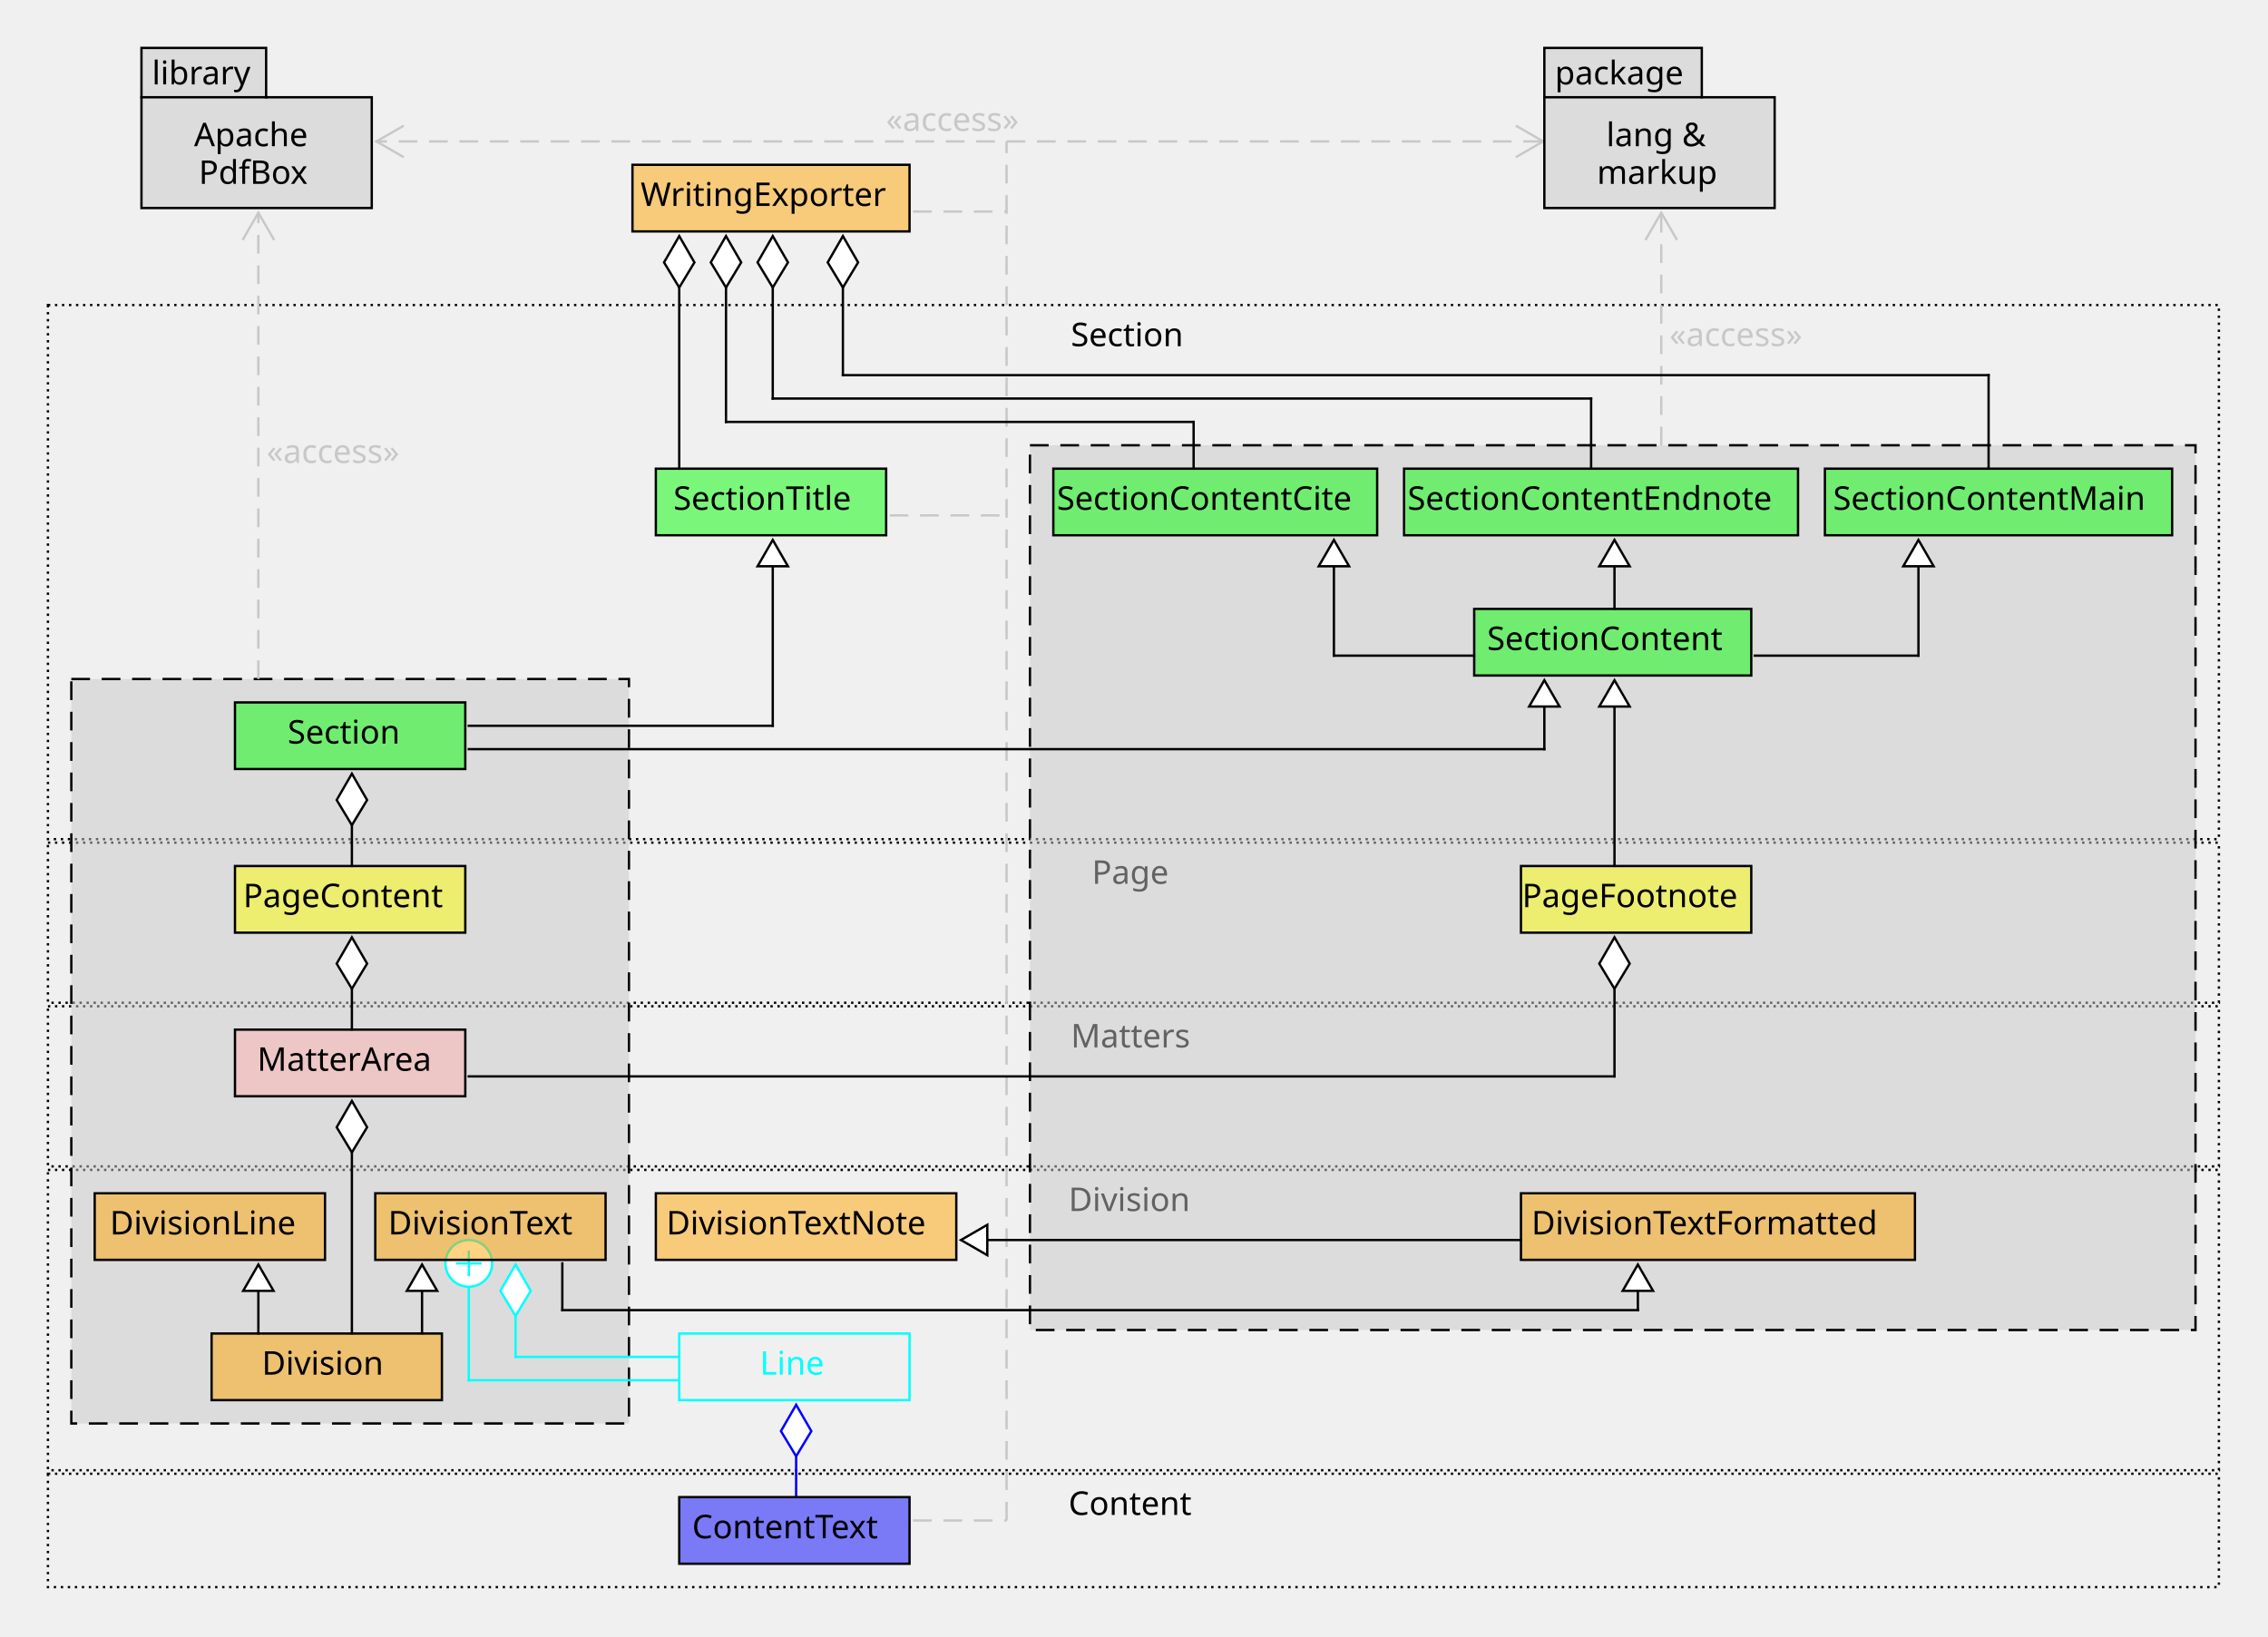
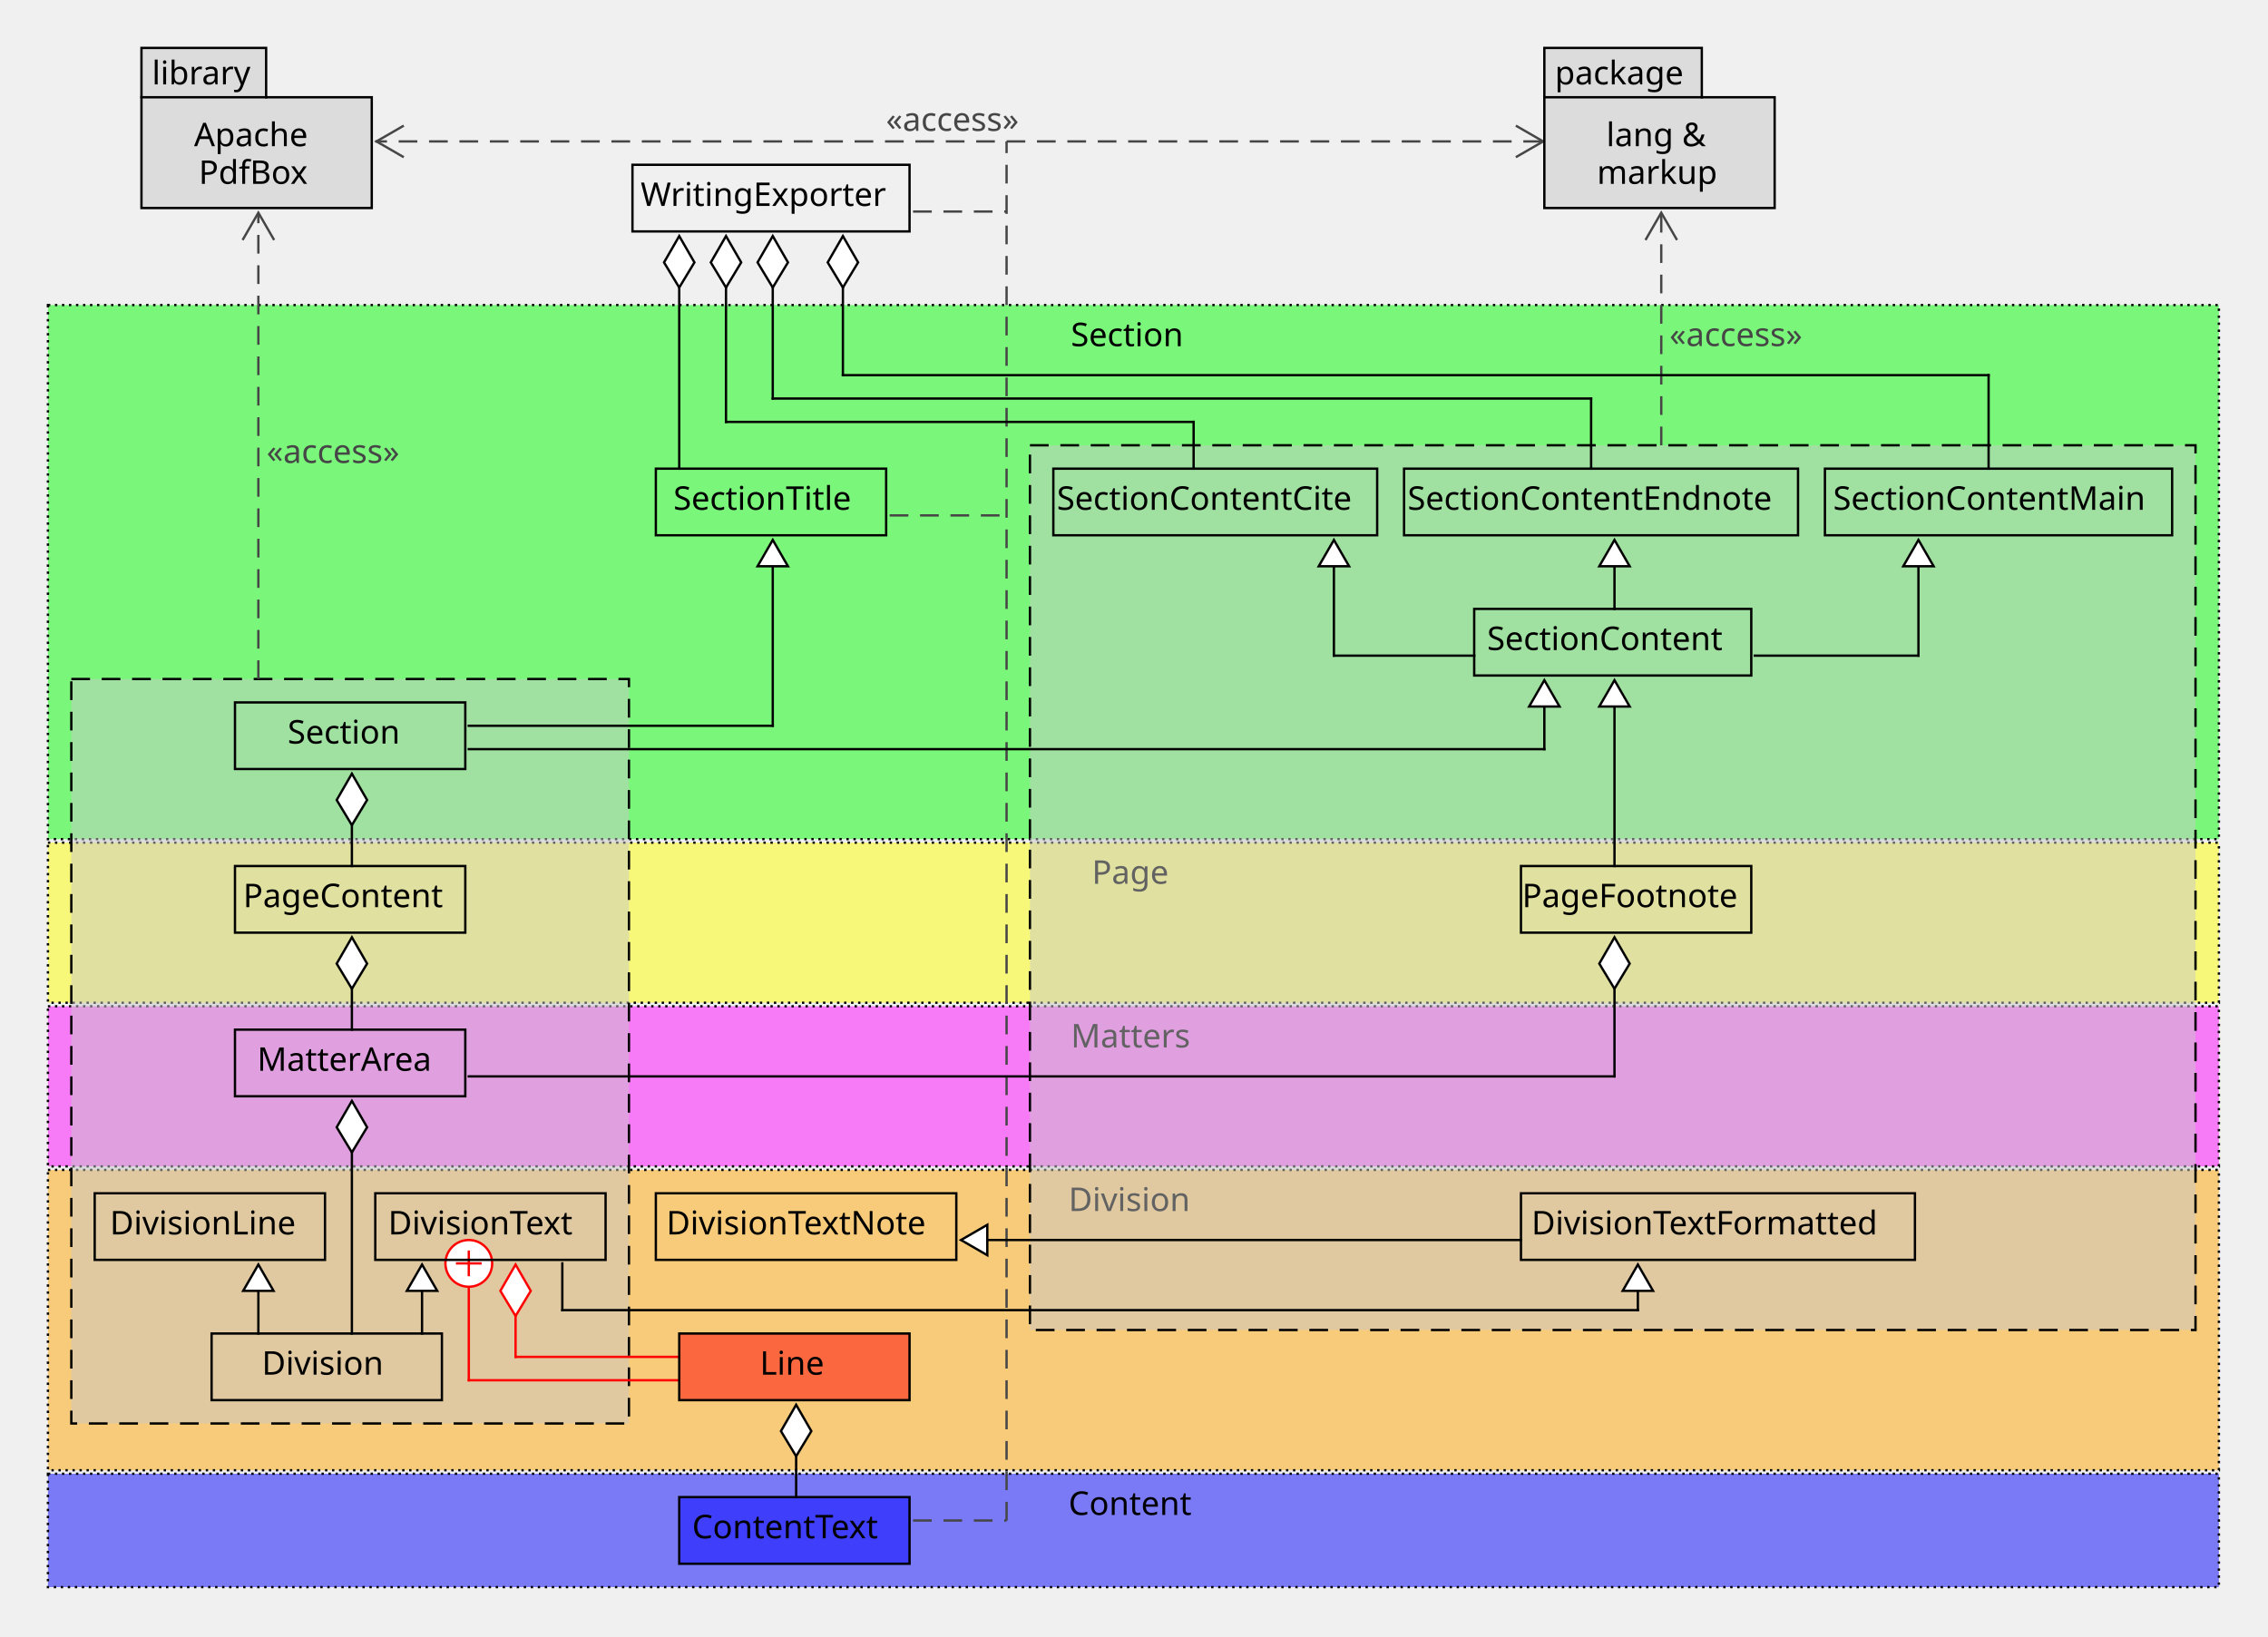
- <svg xmlns="http://www.w3.org/2000/svg" fill-opacity="1" color-rendering="auto" color-interpolation="auto" text-rendering="auto" stroke="black" stroke-linecap="square" width="970" stroke-miterlimit="10" shape-rendering="auto" stroke-opacity="1" fill="black" stroke-dasharray="none" font-weight="normal" stroke-width="1" viewBox="-10 -10 970 700" height="700" font-family="'Dialog'" font-style="normal" stroke-linejoin="miter" font-size="12px" stroke-dashoffset="0" image-rendering="auto">
+ <svg xmlns="http://www.w3.org/2000/svg" fill-opacity="1" color-rendering="auto" color-interpolation="auto" text-rendering="auto" stroke="black" stroke-linecap="square" width="970" stroke-miterlimit="10" shape-rendering="auto" stroke-opacity="1" fill="black" stroke-dasharray="none" font-weight="normal" stroke-width="1" viewBox="-20 -20 970 700" height="700" font-family="'Dialog'" font-style="normal" stroke-linejoin="miter" font-size="12px" stroke-dashoffset="0" image-rendering="auto">
  <defs id="genericDefs" />
  <g>
    <defs id="defs1">
      <clipPath clipPathUnits="userSpaceOnUse" id="clipPath1">
        <path d="M0 0 L2147483647 0 L2147483647 2147483647 L0 2147483647 L0 0 Z" />
      </clipPath>
      <clipPath clipPathUnits="userSpaceOnUse" id="clipPath2">
        <path d="M0 0 L0 230 L930 230 L930 0 Z" />
      </clipPath>
      <clipPath clipPathUnits="userSpaceOnUse" id="clipPath3">
        <path d="M0 0 L0 70 L930 70 L930 0 Z" />
      </clipPath>
      <clipPath clipPathUnits="userSpaceOnUse" id="clipPath4">
        <path d="M0 0 L0 130 L930 130 L930 0 Z" />
      </clipPath>
      <clipPath clipPathUnits="userSpaceOnUse" id="clipPath5">
        <path d="M0 0 L0 50 L930 50 L930 0 Z" />
      </clipPath>
      <clipPath clipPathUnits="userSpaceOnUse" id="clipPath6">
        <path d="M0 0 L0 380 L500 380 L500 0 Z" />
      </clipPath>
      <clipPath clipPathUnits="userSpaceOnUse" id="clipPath7">
        <path d="M0 0 L0 320 L240 320 L240 0 Z" />
      </clipPath>
      <clipPath clipPathUnits="userSpaceOnUse" id="clipPath8">
        <path d="M0 0 L0 70 L100 70 L100 0 Z" />
      </clipPath>
      <clipPath clipPathUnits="userSpaceOnUse" id="clipPath9">
        <path d="M0 0 L0 110 L160 110 L160 0 Z" />
      </clipPath>
      <clipPath clipPathUnits="userSpaceOnUse" id="clipPath10">
        <path d="M0 0 L0 230 L90 230 L90 0 Z" />
      </clipPath>
      <clipPath clipPathUnits="userSpaceOnUse" id="clipPath11">
        <path d="M0 0 L0 30 L70 30 L70 0 Z" />
      </clipPath>
      <clipPath clipPathUnits="userSpaceOnUse" id="clipPath12">
        <path d="M0 0 L0 130 L90 130 L90 0 Z" />
      </clipPath>
      <clipPath clipPathUnits="userSpaceOnUse" id="clipPath13">
        <path d="M0 0 L0 40 L80 40 L80 0 Z" />
      </clipPath>
      <clipPath clipPathUnits="userSpaceOnUse" id="clipPath14">
        <path d="M0 0 L0 620 L70 620 L70 0 Z" />
      </clipPath>
      <clipPath clipPathUnits="userSpaceOnUse" id="clipPath15">
        <path d="M0 0 L0 40 L530 40 L530 0 Z" />
      </clipPath>
      <clipPath clipPathUnits="userSpaceOnUse" id="clipPath16">
        <path d="M0 0 L0 130 L520 130 L520 0 Z" />
      </clipPath>
      <clipPath clipPathUnits="userSpaceOnUse" id="clipPath17">
        <path d="M0 0 L0 130 L380 130 L380 0 Z" />
      </clipPath>
      <clipPath clipPathUnits="userSpaceOnUse" id="clipPath18">
        <path d="M0 0 L0 130 L230 130 L230 0 Z" />
      </clipPath>
      <clipPath clipPathUnits="userSpaceOnUse" id="clipPath19">
        <path d="M0 0 L0 130 L30 130 L30 0 Z" />
      </clipPath>
      <clipPath clipPathUnits="userSpaceOnUse" id="clipPath20">
        <path d="M0 0 L0 110 L30 110 L30 0 Z" />
      </clipPath>
      <clipPath clipPathUnits="userSpaceOnUse" id="clipPath21">
        <path d="M0 0 L0 80 L100 80 L100 0 Z" />
      </clipPath>
      <clipPath clipPathUnits="userSpaceOnUse" id="clipPath22">
        <path d="M0 0 L0 60 L30 60 L30 0 Z" />
      </clipPath>
      <clipPath clipPathUnits="userSpaceOnUse" id="clipPath23">
        <path d="M0 0 L0 80 L90 80 L90 0 Z" />
      </clipPath>
      <clipPath clipPathUnits="userSpaceOnUse" id="clipPath24">
        <path d="M0 0 L0 60 L490 60 L490 0 Z" />
      </clipPath>
      <clipPath clipPathUnits="userSpaceOnUse" id="clipPath25">
        <path d="M0 0 L0 70 L30 70 L30 0 Z" />
      </clipPath>
      <clipPath clipPathUnits="userSpaceOnUse" id="clipPath26">
        <path d="M0 0 L0 90 L520 90 L520 0 Z" />
      </clipPath>
      <clipPath clipPathUnits="userSpaceOnUse" id="clipPath27">
        <path d="M0 0 L0 30 L270 30 L270 0 Z" />
      </clipPath>
      <clipPath clipPathUnits="userSpaceOnUse" id="clipPath28">
        <path d="M0 0 L0 50 L490 50 L490 0 Z" />
      </clipPath>
      <clipPath clipPathUnits="userSpaceOnUse" id="clipPath29">
        <path d="M0 0 L0 80 L120 80 L120 0 Z" />
      </clipPath>
      <clipPath clipPathUnits="userSpaceOnUse" id="clipPath30">
        <path d="M0 0 L0 30 L120 30 L120 0 Z" />
      </clipPath>
      <clipPath clipPathUnits="userSpaceOnUse" id="clipPath31">
        <path d="M0 0 L0 30 L100 30 L100 0 Z" />
      </clipPath>
      <clipPath clipPathUnits="userSpaceOnUse" id="clipPath32">
        <path d="M0 0 L0 30 L150 30 L150 0 Z" />
      </clipPath>
      <clipPath clipPathUnits="userSpaceOnUse" id="clipPath33">
        <path d="M0 0 L0 30 L170 30 L170 0 Z" />
      </clipPath>
      <clipPath clipPathUnits="userSpaceOnUse" id="clipPath34">
        <path d="M0 0 L0 30 L140 30 L140 0 Z" />
      </clipPath>
      <clipPath clipPathUnits="userSpaceOnUse" id="clipPath35">
        <path d="M0 0 L0 30 L130 30 L130 0 Z" />
      </clipPath>
    </defs>
-     <g fill="rgb(255,255,255)" fill-opacity="0" transform="translate(10,120)" stroke-opacity="0" stroke="rgb(255,255,255)">
+     <g fill="rgb(0,255,0)" fill-opacity="0.49" transform="translate(0,110)" stroke-opacity="0.49" stroke="rgb(0,255,0)">
      <rect x="0.5" width="928.5" height="228.5" y="0.5" clip-path="url(#clipPath2)" stroke="none" />
    </g>
-     <g stroke-dasharray="1,2" stroke-miterlimit="5" transform="translate(10,120)" stroke-linecap="butt">
+     <g stroke-dasharray="1,2" stroke-miterlimit="5" transform="translate(0,110)" stroke-linecap="butt">
      <rect fill="none" x="0.5" width="928.5" height="228.5" y="0.5" clip-path="url(#clipPath2)" />
      <text x="438" font-size="14px" y="18.109" clip-path="url(#clipPath2)" font-family="sans-serif" stroke="none" xml:space="preserve">Section</text>
    </g>
-     <g fill="rgb(255,255,255)" fill-opacity="0" transform="translate(10,350)" stroke-opacity="0" stroke="rgb(255,255,255)">
+     <g fill="rgb(255,255,0)" fill-opacity="0.49" transform="translate(0,340)" stroke-opacity="0.49" stroke="rgb(255,255,0)">
      <rect x="0.5" width="928.5" height="68.5" y="0.5" clip-path="url(#clipPath3)" stroke="none" />
    </g>
-     <g stroke-dasharray="1,2" stroke-miterlimit="5" transform="translate(10,350)" stroke-linecap="butt">
+     <g stroke-dasharray="1,2" stroke-miterlimit="5" transform="translate(0,340)" stroke-linecap="butt">
      <rect fill="none" x="0.5" width="928.5" height="68.5" y="0.5" clip-path="url(#clipPath3)" />
      <text x="447" font-size="14px" y="18.109" clip-path="url(#clipPath3)" font-family="sans-serif" stroke="none" xml:space="preserve">Page</text>
    </g>
-     <g fill="rgb(255,255,255)" fill-opacity="0" transform="translate(10,420)" stroke-opacity="0" stroke="rgb(255,255,255)">
+     <g fill="rgb(255,0,255)" fill-opacity="0.49" transform="translate(0,410)" stroke-opacity="0.49" stroke="rgb(255,0,255)">
      <rect x="0.5" width="928.5" height="68.5" y="0.5" clip-path="url(#clipPath3)" stroke="none" />
    </g>
-     <g stroke-dasharray="1,2" stroke-miterlimit="5" transform="translate(10,420)" stroke-linecap="butt">
+     <g stroke-dasharray="1,2" stroke-miterlimit="5" transform="translate(0,410)" stroke-linecap="butt">
      <rect fill="none" x="0.5" width="928.5" height="68.5" y="0.5" clip-path="url(#clipPath3)" />
      <text x="438" font-size="14px" y="18.109" clip-path="url(#clipPath3)" font-family="sans-serif" stroke="none" xml:space="preserve">Matters</text>
    </g>
-     <g fill="rgb(255,255,255)" fill-opacity="0" transform="translate(10,490)" stroke-opacity="0" stroke="rgb(255,255,255)">
+     <g fill="rgb(255,165,0)" fill-opacity="0.49" transform="translate(0,480)" stroke-opacity="0.49" stroke="rgb(255,165,0)">
      <rect x="0.5" width="928.5" height="128.5" y="0.5" clip-path="url(#clipPath4)" stroke="none" />
    </g>
-     <g stroke-dasharray="1,2" stroke-miterlimit="5" transform="translate(10,490)" stroke-linecap="butt">
+     <g stroke-dasharray="1,2" stroke-miterlimit="5" transform="translate(0,480)" stroke-linecap="butt">
      <rect fill="none" x="0.5" width="928.5" height="128.5" y="0.5" clip-path="url(#clipPath4)" />
      <text x="437" font-size="14px" y="18.109" clip-path="url(#clipPath4)" font-family="sans-serif" stroke="none" xml:space="preserve">Division</text>
    </g>
-     <g fill="rgb(255,255,255)" fill-opacity="0" transform="translate(10,620)" stroke-opacity="0" stroke="rgb(255,255,255)">
+     <g fill="rgb(0,0,255)" fill-opacity="0.49" transform="translate(0,610)" stroke-opacity="0.49" stroke="rgb(0,0,255)">
      <rect x="0.5" width="928.5" height="48.5" y="0.5" clip-path="url(#clipPath5)" stroke="none" />
    </g>
-     <g stroke-dasharray="1,2" stroke-miterlimit="5" transform="translate(10,620)" stroke-linecap="butt">
+     <g stroke-dasharray="1,2" stroke-miterlimit="5" transform="translate(0,610)" stroke-linecap="butt">
      <rect fill="none" x="0.5" width="928.5" height="48.5" y="0.5" clip-path="url(#clipPath5)" />
      <text x="437" font-size="14px" y="18.109" clip-path="url(#clipPath5)" font-family="sans-serif" stroke="none" xml:space="preserve">Content</text>
    </g>
-     <g fill="rgb(200,200,200)" fill-opacity="0.49" transform="translate(430,180)" stroke-opacity="0.49" stroke="rgb(200,200,200)">
+     <g fill="rgb(200,200,200)" fill-opacity="0.49" transform="translate(420,170)" stroke-opacity="0.49" stroke="rgb(200,200,200)">
      <rect x="0.5" width="498.5" height="378.5" y="0.5" clip-path="url(#clipPath6)" stroke="none" />
    </g>
-     <g stroke-dasharray="8,5" stroke-miterlimit="5" transform="translate(430,180)" stroke-linecap="butt">
+     <g stroke-dasharray="8,5" stroke-miterlimit="5" transform="translate(420,170)" stroke-linecap="butt">
      <rect fill="none" x="0.5" width="498.5" height="378.5" y="0.5" clip-path="url(#clipPath6)" />
    </g>
-     <g fill="rgb(200,200,200)" fill-opacity="0.49" transform="translate(20,280)" stroke-opacity="0.49" stroke="rgb(200,200,200)">
+     <g fill="rgb(200,200,200)" fill-opacity="0.49" transform="translate(10,270)" stroke-opacity="0.49" stroke="rgb(200,200,200)">
      <rect x="0.5" width="238.5" height="318.5" y="0.5" clip-path="url(#clipPath7)" stroke="none" />
    </g>
-     <g stroke-dasharray="8,5" stroke-miterlimit="5" transform="translate(20,280)" stroke-linecap="butt">
+     <g stroke-dasharray="8,5" stroke-miterlimit="5" transform="translate(10,270)" stroke-linecap="butt">
      <rect fill="none" x="0.5" width="238.5" height="318.5" y="0.5" clip-path="url(#clipPath7)" />
    </g>
-     <g fill="aqua" transform="translate(200,520)" stroke="aqua">
+     <g fill="red" transform="translate(190,510)" stroke="red">
      <path fill="none" d="M10.5 11.5 L10.5 50.5" clip-path="url(#clipPath8)" />
      <path fill="none" d="M10.5 50.5 L80.5 50.5" clip-path="url(#clipPath8)" />
      <path fill="white" d="M4 22.258 L10.5 11 L17 22.258 L10.5 33.017 Z" clip-path="url(#clipPath8)" stroke="none" />
      <path fill="none" d="M4 22.258 L10.5 11 L17 22.258 L10.5 33.017 Z" clip-path="url(#clipPath8)" />
    </g>
-     <g transform="translate(180,210)">
+     <g transform="translate(170,200)">
      <path fill="none" d="M140.5 11.5 L140.5 90.5" clip-path="url(#clipPath9)" />
      <path fill="none" d="M140.5 90.5 L10.5 90.5" clip-path="url(#clipPath9)" />
      <path fill="white" d="M134 22.258 L140.5 11 L147 22.258 Z" clip-path="url(#clipPath9)" stroke="none" />
      <path fill="none" d="M134 22.258 L140.5 11 L147 22.258 Z" clip-path="url(#clipPath9)" />
    </g>
-     <g fill="rgb(200,200,200)" stroke-miterlimit="5" stroke-dasharray="8,5" transform="translate(90,70)" stroke-linecap="butt" stroke="rgb(200,200,200)">
+     <g fill="rgb(70,70,70)" stroke-miterlimit="5" stroke-dasharray="8,5" transform="translate(80,60)" stroke-linecap="butt" stroke="rgb(70,70,70)">
      <path fill="none" d="M10.5 210.5 L10.5 11.5" clip-path="url(#clipPath10)" />
      <path fill="none" stroke-miterlimit="10" stroke-dasharray="none" d="M17 22.258 L10.5 11 L4 22.258" clip-path="url(#clipPath10)" stroke-linecap="square" />
    </g>
-     <g fill="rgb(200,200,200)" font-size="14px" font-family="sans-serif" transform="translate(90,70)" stroke="rgb(200,200,200)">
+     <g fill="rgb(70,70,70)" font-size="14px" font-family="sans-serif" transform="translate(80,60)" stroke="rgb(70,70,70)">
      <text x="14" xml:space="preserve" y="118.055" clip-path="url(#clipPath10)" stroke="none">«access»</text>
    </g>
-     <g fill="rgb(200,200,200)" stroke-miterlimit="5" stroke-dasharray="8,5" transform="translate(370,70)" stroke-linecap="butt" stroke="rgb(200,200,200)">
+     <g fill="rgb(70,70,70)" stroke-miterlimit="5" stroke-dasharray="8,5" transform="translate(360,60)" stroke-linecap="butt" stroke="rgb(70,70,70)">
      <path fill="none" d="M10.5 10.5 L50.5 10.5" clip-path="url(#clipPath11)" />
    </g>
-     <g fill="rgb(200,200,200)" stroke-miterlimit="5" stroke-dasharray="8,5" transform="translate(690,70)" stroke-linecap="butt" stroke="rgb(200,200,200)">
+     <g fill="rgb(70,70,70)" stroke-miterlimit="5" stroke-dasharray="8,5" transform="translate(680,60)" stroke-linecap="butt" stroke="rgb(70,70,70)">
      <path fill="none" d="M10.5 110.5 L10.5 11.5" clip-path="url(#clipPath12)" />
      <path fill="none" stroke-miterlimit="10" stroke-dasharray="none" d="M17 22.258 L10.5 11 L4 22.258" clip-path="url(#clipPath12)" stroke-linecap="square" />
    </g>
-     <g fill="rgb(200,200,200)" font-size="14px" font-family="sans-serif" transform="translate(690,70)" stroke="rgb(200,200,200)">
+     <g fill="rgb(70,70,70)" font-size="14px" font-family="sans-serif" transform="translate(680,60)" stroke="rgb(70,70,70)">
      <text x="14" xml:space="preserve" y="68.055" clip-path="url(#clipPath12)" stroke="none">«access»</text>
    </g>
-     <g fill="rgb(200,200,200)" stroke-miterlimit="5" stroke-dasharray="8,5" transform="translate(360,190)" stroke-linecap="butt" stroke="rgb(200,200,200)">
+     <g fill="rgb(70,70,70)" stroke-miterlimit="5" stroke-dasharray="8,5" transform="translate(350,180)" stroke-linecap="butt" stroke="rgb(70,70,70)">
      <path fill="none" d="M10.5 20.5 L60.5 20.5" clip-path="url(#clipPath13)" />
    </g>
-     <g fill="rgb(200,200,200)" stroke-miterlimit="5" stroke-dasharray="8,5" transform="translate(370,40)" stroke-linecap="butt" stroke="rgb(200,200,200)">
+     <g fill="rgb(70,70,70)" stroke-miterlimit="5" stroke-dasharray="8,5" transform="translate(360,30)" stroke-linecap="butt" stroke="rgb(70,70,70)">
      <path fill="none" d="M10.5 600.5 L50.5 600.5" clip-path="url(#clipPath14)" />
      <path fill="none" d="M50.5 600.5 L50.5 10.5" clip-path="url(#clipPath14)" />
    </g>
-     <g fill="rgb(200,200,200)" stroke-miterlimit="5" stroke-dasharray="8,5" transform="translate(140,30)" stroke-linecap="butt" stroke="rgb(200,200,200)">
+     <g fill="rgb(70,70,70)" stroke-miterlimit="5" stroke-dasharray="8,5" transform="translate(130,20)" stroke-linecap="butt" stroke="rgb(70,70,70)">
      <path fill="none" d="M509.5 20.5 L10.5 20.5" clip-path="url(#clipPath15)" />
      <path fill="none" stroke-miterlimit="10" stroke-dasharray="none" d="M498.742 14 L510 20.5 L498.742 27" clip-path="url(#clipPath15)" stroke-linecap="square" />
      <path fill="none" stroke-miterlimit="10" stroke-dasharray="none" d="M22.258 14 L11 20.5 L22.258 27" clip-path="url(#clipPath15)" stroke-linecap="square" />
    </g>
-     <g fill="rgb(200,200,200)" font-size="14px" font-family="sans-serif" transform="translate(140,30)" stroke="rgb(200,200,200)">
+     <g fill="rgb(70,70,70)" font-size="14px" font-family="sans-serif" transform="translate(130,20)" stroke="rgb(70,70,70)">
      <text x="228.919" xml:space="preserve" y="16" clip-path="url(#clipPath15)" stroke="none">«access»</text>
    </g>
-     <g fill="rgb(200,200,200)" fill-opacity="0.49" transform="translate(650,10)" stroke-opacity="0.49" stroke="rgb(200,200,200)">
+     <g fill="rgb(200,200,200)" fill-opacity="0.49" transform="translate(640,0)" stroke-opacity="0.49" stroke="rgb(200,200,200)">
      <path d="M0.5 0.5 L67.846 0.5 L67.846 21.609 L99 21.609 L99 69 L0.5 69 Z" stroke="none" clip-path="url(#clipPath8)" />
    </g>
-     <g transform="translate(650,10)">
+     <g transform="translate(640,0)">
      <path fill="none" d="M0.5 0.5 L67.846 0.5 L67.846 21.609 L99 21.609 L99 69 L0.5 69 Z" clip-path="url(#clipPath8)" />
      <path fill="none" d="M0.5 21.609 L67.846 21.609" clip-path="url(#clipPath8)" />
      <text x="5" font-size="14px" y="16.109" clip-path="url(#clipPath8)" font-family="sans-serif" stroke="none" xml:space="preserve">package</text>
      <text x="27" font-size="14px" y="42.555" clip-path="url(#clipPath8)" font-family="sans-serif" stroke="none" xml:space="preserve">lang &amp;</text>
      <text x="23" font-size="14px" y="58.664" clip-path="url(#clipPath8)" font-family="sans-serif" stroke="none" xml:space="preserve">markup</text>
    </g>
-     <g transform="translate(340,80)">
+     <g transform="translate(330,70)">
      <path fill="none" d="M10.5 11.5 L10.5 70.5" clip-path="url(#clipPath16)" />
      <path fill="none" d="M10.5 70.5 L500.5 70.5" clip-path="url(#clipPath16)" />
      <path fill="none" d="M500.5 70.5 L500.5 110.5" clip-path="url(#clipPath16)" />
      <path fill="white" d="M4 22.258 L10.5 11 L17 22.258 L10.5 33.017 Z" clip-path="url(#clipPath16)" stroke="none" />
      <path fill="none" d="M4 22.258 L10.5 11 L17 22.258 L10.5 33.017 Z" clip-path="url(#clipPath16)" />
    </g>
-     <g transform="translate(310,80)">
+     <g transform="translate(300,70)">
      <path fill="none" d="M10.5 11.5 L10.5 80.5" clip-path="url(#clipPath17)" />
      <path fill="none" d="M10.5 80.5 L360.5 80.5" clip-path="url(#clipPath17)" />
      <path fill="none" d="M360.5 80.5 L360.5 110.5" clip-path="url(#clipPath17)" />
      <path fill="white" d="M4 22.258 L10.5 11 L17 22.258 L10.5 33.017 Z" clip-path="url(#clipPath17)" stroke="none" />
      <path fill="none" d="M4 22.258 L10.5 11 L17 22.258 L10.5 33.017 Z" clip-path="url(#clipPath17)" />
    </g>
-     <g transform="translate(290,80)">
+     <g transform="translate(280,70)">
      <path fill="none" d="M10.5 11.5 L10.5 90.5" clip-path="url(#clipPath18)" />
      <path fill="none" d="M10.5 90.5 L210.5 90.5" clip-path="url(#clipPath18)" />
      <path fill="none" d="M210.5 90.5 L210.5 110.5" clip-path="url(#clipPath18)" />
      <path fill="white" d="M4 22.258 L10.5 11 L17 22.258 L10.5 33.017 Z" clip-path="url(#clipPath18)" stroke="none" />
      <path fill="none" d="M4 22.258 L10.5 11 L17 22.258 L10.5 33.017 Z" clip-path="url(#clipPath18)" />
    </g>
-     <g transform="translate(270,80)">
+     <g transform="translate(260,70)">
      <path fill="none" d="M10.5 11.5 L10.5 110.5" clip-path="url(#clipPath19)" />
      <path fill="white" d="M4 22.258 L10.5 11 L17 22.258 L10.5 33.017 Z" clip-path="url(#clipPath19)" stroke="none" />
      <path fill="none" d="M4 22.258 L10.5 11 L17 22.258 L10.5 33.017 Z" clip-path="url(#clipPath19)" />
    </g>
-     <g fill="rgb(200,200,200)" fill-opacity="0.49" transform="translate(50,10)" stroke-opacity="0.49" stroke="rgb(200,200,200)">
+     <g fill="rgb(200,200,200)" fill-opacity="0.49" transform="translate(40,0)" stroke-opacity="0.49" stroke="rgb(200,200,200)">
      <path d="M0.5 0.5 L53.819 0.5 L53.819 21.609 L99 21.609 L99 69 L0.5 69 Z" stroke="none" clip-path="url(#clipPath8)" />
    </g>
-     <g transform="translate(50,10)">
+     <g transform="translate(40,0)">
      <path fill="none" d="M0.5 0.5 L53.819 0.5 L53.819 21.609 L99 21.609 L99 69 L0.5 69 Z" clip-path="url(#clipPath8)" />
      <path fill="none" d="M0.5 21.609 L53.819 21.609" clip-path="url(#clipPath8)" />
      <text x="5" font-size="14px" y="16.109" clip-path="url(#clipPath8)" font-family="sans-serif" stroke="none" xml:space="preserve">library</text>
      <text x="23" font-size="14px" y="42.555" clip-path="url(#clipPath8)" font-family="sans-serif" stroke="none" xml:space="preserve">Apache</text>
      <text x="25" font-size="14px" y="58.664" clip-path="url(#clipPath8)" font-family="sans-serif" stroke="none" xml:space="preserve">PdfBox</text>
    </g>
-     <g transform="translate(670,270)">
+     <g transform="translate(660,260)">
      <path fill="none" d="M10.5 11.5 L10.5 90.5" clip-path="url(#clipPath20)" />
      <path fill="white" d="M4 22.258 L10.5 11 L17 22.258 Z" clip-path="url(#clipPath20)" stroke="none" />
      <path fill="none" d="M4 22.258 L10.5 11 L17 22.258 Z" clip-path="url(#clipPath20)" />
    </g>
-     <g transform="translate(730,210)">
+     <g transform="translate(720,200)">
      <path fill="none" d="M80.5 11.5 L80.5 60.5" clip-path="url(#clipPath21)" />
      <path fill="none" d="M80.5 60.5 L10.5 60.5" clip-path="url(#clipPath21)" />
      <path fill="white" d="M74 22.258 L80.5 11 L87 22.258 Z" clip-path="url(#clipPath21)" stroke="none" />
      <path fill="none" d="M74 22.258 L80.5 11 L87 22.258 Z" clip-path="url(#clipPath21)" />
    </g>
-     <g transform="translate(670,210)">
+     <g transform="translate(660,200)">
      <path fill="none" d="M10.5 11.5 L10.5 40.5" clip-path="url(#clipPath22)" />
      <path fill="white" d="M4 22.258 L10.5 11 L17 22.258 Z" clip-path="url(#clipPath22)" stroke="none" />
      <path fill="none" d="M4 22.258 L10.5 11 L17 22.258 Z" clip-path="url(#clipPath22)" />
    </g>
-     <g transform="translate(550,210)">
+     <g transform="translate(540,200)">
      <path fill="none" d="M10.5 11.5 L10.5 60.5" clip-path="url(#clipPath23)" />
      <path fill="none" d="M10.5 60.5 L70.5 60.5" clip-path="url(#clipPath23)" />
      <path fill="white" d="M4 22.258 L10.5 11 L17 22.258 Z" clip-path="url(#clipPath23)" stroke="none" />
      <path fill="none" d="M4 22.258 L10.5 11 L17 22.258 Z" clip-path="url(#clipPath23)" />
    </g>
-     <g transform="translate(180,270)">
+     <g transform="translate(170,260)">
      <path fill="none" d="M470.5 11.5 L470.5 40.5" clip-path="url(#clipPath24)" />
      <path fill="none" d="M470.5 40.5 L10.5 40.5" clip-path="url(#clipPath24)" />
      <path fill="white" d="M464 22.258 L470.5 11 L477 22.258 Z" clip-path="url(#clipPath24)" stroke="none" />
      <path fill="none" d="M464 22.258 L470.5 11 L477 22.258 Z" clip-path="url(#clipPath24)" />
    </g>
-     <g transform="translate(130,310)">
+     <g transform="translate(120,300)">
      <path fill="none" d="M10.5 11.5 L10.5 50.5" clip-path="url(#clipPath25)" />
      <path fill="white" d="M4 22.258 L10.5 11 L17 22.258 L10.5 33.017 Z" clip-path="url(#clipPath25)" stroke="none" />
      <path fill="none" d="M4 22.258 L10.5 11 L17 22.258 L10.5 33.017 Z" clip-path="url(#clipPath25)" />
    </g>
-     <g transform="translate(180,380)">
+     <g transform="translate(170,370)">
      <path fill="none" d="M500.5 11.5 L500.5 70.5" clip-path="url(#clipPath26)" />
      <path fill="none" d="M500.5 70.5 L10.5 70.5" clip-path="url(#clipPath26)" />
      <path fill="white" d="M494 22.258 L500.5 11 L507 22.258 L500.5 33.017 Z" clip-path="url(#clipPath26)" stroke="none" />
      <path fill="none" d="M494 22.258 L500.5 11 L507 22.258 L500.5 33.017 Z" clip-path="url(#clipPath26)" />
    </g>
-     <g transform="translate(130,380)">
+     <g transform="translate(120,370)">
      <path fill="none" d="M10.5 11.5 L10.5 50.5" clip-path="url(#clipPath25)" />
      <path fill="white" d="M4 22.258 L10.5 11 L17 22.258 L10.5 33.017 Z" clip-path="url(#clipPath25)" stroke="none" />
      <path fill="none" d="M4 22.258 L10.5 11 L17 22.258 L10.5 33.017 Z" clip-path="url(#clipPath25)" />
    </g>
-     <g transform="translate(130,450)">
+     <g transform="translate(120,440)">
      <path fill="none" d="M10.5 11.5 L10.5 110.5" clip-path="url(#clipPath19)" />
      <path fill="white" d="M4 22.258 L10.5 11 L17 22.258 L10.5 33.017 Z" clip-path="url(#clipPath19)" stroke="none" />
      <path fill="none" d="M4 22.258 L10.5 11 L17 22.258 L10.5 33.017 Z" clip-path="url(#clipPath19)" />
    </g>
-     <g transform="translate(390,510)">
+     <g transform="translate(380,500)">
      <path fill="none" d="M11.5 10.5 L250.5 10.5" clip-path="url(#clipPath27)" />
      <path fill="white" d="M22.258 17 L11 10.5 L22.258 4 Z" clip-path="url(#clipPath27)" stroke="none" />
      <path fill="none" d="M22.258 17 L11 10.5 L22.258 4 Z" clip-path="url(#clipPath27)" />
    </g>
-     <g transform="translate(220,520)">
+     <g transform="translate(210,510)">
      <path fill="none" d="M470.5 11.5 L470.5 30.5" clip-path="url(#clipPath28)" />
      <path fill="none" d="M470.5 30.5 L10.5 30.5" clip-path="url(#clipPath28)" />
      <path fill="none" d="M10.5 30.5 L10.5 10.5" clip-path="url(#clipPath28)" />
      <path fill="white" d="M464 22.258 L470.5 11 L477 22.258 Z" clip-path="url(#clipPath28)" stroke="none" />
      <path fill="none" d="M464 22.258 L470.5 11 L477 22.258 Z" clip-path="url(#clipPath28)" />
    </g>
-     <g fill="blue" transform="translate(320,580)" stroke="blue">
+     <g transform="translate(310,570)">
      <path fill="none" d="M10.5 11.5 L10.5 50.5" clip-path="url(#clipPath25)" />
      <path fill="white" d="M4 22.258 L10.5 11 L17 22.258 L10.5 33.017 Z" clip-path="url(#clipPath25)" stroke="none" />
      <path fill="none" d="M4 22.258 L10.5 11 L17 22.258 L10.5 33.017 Z" clip-path="url(#clipPath25)" />
    </g>
-     <g transform="translate(160,520)">
+     <g transform="translate(150,510)">
      <path fill="none" d="M10.5 11.5 L10.5 40.5" clip-path="url(#clipPath22)" />
      <path fill="white" d="M4 22.258 L10.5 11 L17 22.258 Z" clip-path="url(#clipPath22)" stroke="none" />
      <path fill="none" d="M4 22.258 L10.5 11 L17 22.258 Z" clip-path="url(#clipPath22)" />
    </g>
-     <g transform="translate(90,520)">
+     <g transform="translate(80,510)">
      <path fill="none" d="M10.5 11.5 L10.5 40.5" clip-path="url(#clipPath22)" />
      <path fill="white" d="M4 22.258 L10.5 11 L17 22.258 Z" clip-path="url(#clipPath22)" stroke="none" />
      <path fill="none" d="M4 22.258 L10.5 11 L17 22.258 Z" clip-path="url(#clipPath22)" />
    </g>
-     <g fill="aqua" transform="translate(180,520)" stroke="aqua">
+     <g fill="red" transform="translate(170,510)" stroke="red">
      <path fill="none" d="M10.5 11.5 L10.5 60.5" clip-path="url(#clipPath29)" />
      <path fill="none" d="M10.5 60.5 L100.5 60.5" clip-path="url(#clipPath29)" />
      <circle fill="white" r="10" clip-path="url(#clipPath29)" cx="10.5" cy="10.5" stroke="none" />
      <circle fill="none" r="10" clip-path="url(#clipPath29)" cx="10.5" cy="10.5" />
      <path fill="none" d="M5.5 10.5 L15.5 10.5" clip-path="url(#clipPath29)" />
      <path fill="none" d="M10.5 5.5 L10.5 15.5" clip-path="url(#clipPath29)" />
    </g>
-     <g fill="rgb(255,165,0)" fill-opacity="0.49" transform="translate(260,60)" stroke-opacity="0.49" stroke="rgb(255,165,0)">
+     <g fill="rgb(255,255,255)" fill-opacity="0" transform="translate(250,50)" stroke-opacity="0" stroke="rgb(255,255,255)">
      <rect x="0.5" width="118.5" height="28.5" y="0.5" clip-path="url(#clipPath30)" stroke="none" />
    </g>
-     <g transform="translate(260,60)">
+     <g transform="translate(250,50)">
      <rect fill="none" x="0.5" width="118.5" height="28.5" y="0.5" clip-path="url(#clipPath30)" />
      <text x="4" font-size="14px" y="18.109" clip-path="url(#clipPath30)" font-family="sans-serif" stroke="none" xml:space="preserve">WritingExporter</text>
    </g>
-     <g fill="rgb(0,255,0)" fill-opacity="0.49" transform="translate(270,190)" stroke-opacity="0.49" stroke="rgb(0,255,0)">
-       <rect x="0.5" width="98.5" height="28.5" y="0.5" clip-path="url(#clipPath31)" stroke="none" />
-     </g>
-     <g transform="translate(270,190)">
+     <g fill="rgb(255,255,255)" fill-opacity="0" transform="translate(260,180)" stroke-opacity="0" stroke="rgb(255,255,255)">
+       <rect x="0.5" width="98.5" height="28.5" y="0.5" clip-path="url(#clipPath31)" stroke="none" />
+     </g>
+     <g transform="translate(260,180)">
      <rect fill="none" x="0.5" width="98.5" height="28.5" y="0.5" clip-path="url(#clipPath31)" />
      <text x="8" font-size="14px" y="18.109" clip-path="url(#clipPath31)" font-family="sans-serif" stroke="none" xml:space="preserve">SectionTitle</text>
    </g>
-     <g fill="rgb(0,255,0)" fill-opacity="0.49" transform="translate(770,190)" stroke-opacity="0.49" stroke="rgb(0,255,0)">
+     <g fill="rgb(255,255,255)" fill-opacity="0" transform="translate(760,180)" stroke-opacity="0" stroke="rgb(255,255,255)">
      <rect x="0.5" width="148.5" height="28.5" y="0.5" clip-path="url(#clipPath32)" stroke="none" />
    </g>
-     <g transform="translate(770,190)">
+     <g transform="translate(760,180)">
      <rect fill="none" x="0.5" width="148.5" height="28.5" y="0.5" clip-path="url(#clipPath32)" />
      <text x="4" font-size="14px" y="18.109" clip-path="url(#clipPath32)" font-family="sans-serif" stroke="none" xml:space="preserve">SectionContentMain</text>
    </g>
-     <g fill="rgb(0,255,0)" fill-opacity="0.49" transform="translate(590,190)" stroke-opacity="0.49" stroke="rgb(0,255,0)">
+     <g fill="rgb(255,255,255)" fill-opacity="0" transform="translate(580,180)" stroke-opacity="0" stroke="rgb(255,255,255)">
      <rect x="0.5" width="168.5" height="28.5" y="0.5" clip-path="url(#clipPath33)" stroke="none" />
    </g>
-     <g transform="translate(590,190)">
+     <g transform="translate(580,180)">
      <rect fill="none" x="0.5" width="168.5" height="28.5" y="0.5" clip-path="url(#clipPath33)" />
      <text x="2" font-size="14px" y="18.109" clip-path="url(#clipPath33)" font-family="sans-serif" stroke="none" xml:space="preserve">SectionContentEndnote</text>
    </g>
-     <g fill="rgb(0,255,0)" fill-opacity="0.49" transform="translate(440,190)" stroke-opacity="0.49" stroke="rgb(0,255,0)">
+     <g fill="rgb(255,255,255)" fill-opacity="0" transform="translate(430,180)" stroke-opacity="0" stroke="rgb(255,255,255)">
      <rect x="0.5" width="138.5" height="28.5" y="0.5" clip-path="url(#clipPath34)" stroke="none" />
    </g>
-     <g transform="translate(440,190)">
+     <g transform="translate(430,180)">
      <rect fill="none" x="0.5" width="138.5" height="28.5" y="0.5" clip-path="url(#clipPath34)" />
      <text x="2" font-size="14px" y="18.109" clip-path="url(#clipPath34)" font-family="sans-serif" stroke="none" xml:space="preserve">SectionContentCite</text>
    </g>
-     <g fill="rgb(0,255,0)" fill-opacity="0.49" transform="translate(620,250)" stroke-opacity="0.49" stroke="rgb(0,255,0)">
+     <g fill="rgb(255,255,255)" fill-opacity="0" transform="translate(610,240)" stroke-opacity="0" stroke="rgb(255,255,255)">
      <rect x="0.5" width="118.5" height="28.5" y="0.5" clip-path="url(#clipPath30)" stroke="none" />
    </g>
-     <g transform="translate(620,250)">
+     <g transform="translate(610,240)">
      <rect fill="none" x="0.5" width="118.5" height="28.5" y="0.5" clip-path="url(#clipPath30)" />
      <text x="6" font-size="14px" y="18.109" clip-path="url(#clipPath30)" font-family="sans-serif" stroke="none" xml:space="preserve">SectionContent</text>
    </g>
-     <g fill="rgb(0,255,0)" fill-opacity="0.49" transform="translate(90,290)" stroke-opacity="0.49" stroke="rgb(0,255,0)">
-       <rect x="0.5" width="98.5" height="28.5" y="0.5" clip-path="url(#clipPath31)" stroke="none" />
-     </g>
-     <g transform="translate(90,290)">
+     <g fill="rgb(255,255,255)" fill-opacity="0" transform="translate(80,280)" stroke-opacity="0" stroke="rgb(255,255,255)">
+       <rect x="0.5" width="98.5" height="28.5" y="0.5" clip-path="url(#clipPath31)" stroke="none" />
+     </g>
+     <g transform="translate(80,280)">
      <rect fill="none" x="0.5" width="98.5" height="28.5" y="0.5" clip-path="url(#clipPath31)" />
      <text x="23" font-size="14px" y="18.109" clip-path="url(#clipPath31)" font-family="sans-serif" stroke="none" xml:space="preserve">Section</text>
    </g>
-     <g fill="rgb(255,255,0)" fill-opacity="0.49" transform="translate(640,360)" stroke-opacity="0.49" stroke="rgb(255,255,0)">
-       <rect x="0.5" width="98.5" height="28.5" y="0.5" clip-path="url(#clipPath31)" stroke="none" />
-     </g>
-     <g transform="translate(640,360)">
+     <g fill="rgb(255,255,255)" fill-opacity="0" transform="translate(630,350)" stroke-opacity="0" stroke="rgb(255,255,255)">
+       <rect x="0.5" width="98.5" height="28.5" y="0.5" clip-path="url(#clipPath31)" stroke="none" />
+     </g>
+     <g transform="translate(630,350)">
      <rect fill="none" x="0.5" width="98.5" height="28.5" y="0.5" clip-path="url(#clipPath31)" />
      <text x="1" font-size="14px" y="18.109" clip-path="url(#clipPath31)" font-family="sans-serif" stroke="none" xml:space="preserve">PageFootnote</text>
    </g>
-     <g fill="rgb(255,255,0)" fill-opacity="0.49" transform="translate(90,360)" stroke-opacity="0.49" stroke="rgb(255,255,0)">
-       <rect x="0.5" width="98.5" height="28.5" y="0.5" clip-path="url(#clipPath31)" stroke="none" />
-     </g>
-     <g transform="translate(90,360)">
+     <g fill="rgb(255,255,255)" fill-opacity="0" transform="translate(80,350)" stroke-opacity="0" stroke="rgb(255,255,255)">
+       <rect x="0.5" width="98.5" height="28.5" y="0.5" clip-path="url(#clipPath31)" stroke="none" />
+     </g>
+     <g transform="translate(80,350)">
      <rect fill="none" x="0.5" width="98.5" height="28.5" y="0.5" clip-path="url(#clipPath31)" />
      <text x="4" font-size="14px" y="18.109" clip-path="url(#clipPath31)" font-family="sans-serif" stroke="none" xml:space="preserve">PageContent</text>
    </g>
-     <g fill="rgb(255,175,175)" fill-opacity="0.49" transform="translate(90,430)" stroke-opacity="0.49" stroke="rgb(255,175,175)">
-       <rect x="0.5" width="98.5" height="28.5" y="0.5" clip-path="url(#clipPath31)" stroke="none" />
-     </g>
-     <g transform="translate(90,430)">
+     <g fill="rgb(255,255,255)" fill-opacity="0" transform="translate(80,420)" stroke-opacity="0" stroke="rgb(255,255,255)">
+       <rect x="0.5" width="98.5" height="28.5" y="0.5" clip-path="url(#clipPath31)" stroke="none" />
+     </g>
+     <g transform="translate(80,420)">
      <rect fill="none" x="0.5" width="98.5" height="28.5" y="0.5" clip-path="url(#clipPath31)" />
      <text x="10" font-size="14px" y="18.109" clip-path="url(#clipPath31)" font-family="sans-serif" stroke="none" xml:space="preserve">MatterArea</text>
    </g>
-     <g fill="rgb(255,165,0)" fill-opacity="0.49" transform="translate(270,500)" stroke-opacity="0.49" stroke="rgb(255,165,0)">
+     <g fill="rgb(255,255,255)" fill-opacity="0" transform="translate(260,490)" stroke-opacity="0" stroke="rgb(255,255,255)">
      <rect x="0.5" width="128.5" height="28.5" y="0.5" clip-path="url(#clipPath35)" stroke="none" />
    </g>
-     <g transform="translate(270,500)">
+     <g transform="translate(260,490)">
      <rect fill="none" x="0.5" width="128.5" height="28.5" y="0.5" clip-path="url(#clipPath35)" />
      <text x="5" font-size="14px" y="18.109" clip-path="url(#clipPath35)" font-family="sans-serif" stroke="none" xml:space="preserve">DivisionTextNote</text>
    </g>
-     <g fill="rgb(255,165,0)" fill-opacity="0.49" transform="translate(640,500)" stroke-opacity="0.49" stroke="rgb(255,165,0)">
+     <g fill="rgb(255,255,255)" fill-opacity="0" transform="translate(630,490)" stroke-opacity="0" stroke="rgb(255,255,255)">
      <rect x="0.5" width="168.5" height="28.5" y="0.5" clip-path="url(#clipPath33)" stroke="none" />
    </g>
-     <g transform="translate(640,500)">
+     <g transform="translate(630,490)">
      <rect fill="none" x="0.5" width="168.5" height="28.5" y="0.5" clip-path="url(#clipPath33)" />
      <text x="5" font-size="14px" y="18.109" clip-path="url(#clipPath33)" font-family="sans-serif" stroke="none" xml:space="preserve">DivisionTextFormatted</text>
    </g>
-     <g fill="rgb(255,165,0)" fill-opacity="0.49" transform="translate(150,500)" stroke-opacity="0.49" stroke="rgb(255,165,0)">
-       <rect x="0.5" width="98.5" height="28.5" y="0.5" clip-path="url(#clipPath31)" stroke="none" />
-     </g>
-     <g transform="translate(150,500)">
+     <g fill="rgb(255,255,255)" fill-opacity="0" transform="translate(140,490)" stroke-opacity="0" stroke="rgb(255,255,255)">
+       <rect x="0.5" width="98.5" height="28.5" y="0.5" clip-path="url(#clipPath31)" stroke="none" />
+     </g>
+     <g transform="translate(140,490)">
      <rect fill="none" x="0.5" width="98.5" height="28.5" y="0.5" clip-path="url(#clipPath31)" />
      <text x="6" font-size="14px" y="18.109" clip-path="url(#clipPath31)" font-family="sans-serif" stroke="none" xml:space="preserve">DivisionText</text>
    </g>
-     <g fill="rgb(255,255,255)" fill-opacity="0" transform="translate(280,560)" stroke-opacity="0" stroke="rgb(255,255,255)">
-       <rect x="0.5" width="98.5" height="28.5" y="0.5" clip-path="url(#clipPath31)" stroke="none" />
-     </g>
-     <g fill="aqua" transform="translate(280,560)" stroke="aqua">
+     <g fill="rgb(255,0,0)" fill-opacity="0.49" transform="translate(270,550)" stroke-opacity="0.49" stroke="rgb(255,0,0)">
+       <rect x="0.5" width="98.5" height="28.5" y="0.5" clip-path="url(#clipPath31)" stroke="none" />
+     </g>
+     <g transform="translate(270,550)">
      <rect fill="none" x="0.5" width="98.5" height="28.5" y="0.5" clip-path="url(#clipPath31)" />
      <text x="35" font-size="14px" y="18.109" clip-path="url(#clipPath31)" font-family="sans-serif" stroke="none" xml:space="preserve">Line</text>
    </g>
-     <g fill="rgb(255,165,0)" fill-opacity="0.49" transform="translate(30,500)" stroke-opacity="0.49" stroke="rgb(255,165,0)">
-       <rect x="0.5" width="98.5" height="28.5" y="0.5" clip-path="url(#clipPath31)" stroke="none" />
-     </g>
-     <g transform="translate(30,500)">
+     <g fill="rgb(255,255,255)" fill-opacity="0" transform="translate(20,490)" stroke-opacity="0" stroke="rgb(255,255,255)">
+       <rect x="0.5" width="98.5" height="28.5" y="0.5" clip-path="url(#clipPath31)" stroke="none" />
+     </g>
+     <g transform="translate(20,490)">
      <rect fill="none" x="0.5" width="98.5" height="28.5" y="0.5" clip-path="url(#clipPath31)" />
      <text x="7" font-size="14px" y="18.109" clip-path="url(#clipPath31)" font-family="sans-serif" stroke="none" xml:space="preserve">DivisionLine</text>
    </g>
-     <g fill="rgb(255,165,0)" fill-opacity="0.49" transform="translate(80,560)" stroke-opacity="0.49" stroke="rgb(255,165,0)">
-       <rect x="0.5" width="98.5" height="28.5" y="0.5" clip-path="url(#clipPath31)" stroke="none" />
-     </g>
-     <g transform="translate(80,560)">
+     <g fill="rgb(255,255,255)" fill-opacity="0" transform="translate(70,550)" stroke-opacity="0" stroke="rgb(255,255,255)">
+       <rect x="0.5" width="98.5" height="28.5" y="0.5" clip-path="url(#clipPath31)" stroke="none" />
+     </g>
+     <g transform="translate(70,550)">
      <rect fill="none" x="0.5" width="98.5" height="28.5" y="0.5" clip-path="url(#clipPath31)" />
      <text x="22" font-size="14px" y="18.109" clip-path="url(#clipPath31)" font-family="sans-serif" stroke="none" xml:space="preserve">Division</text>
    </g>
-     <g fill="rgb(0,0,255)" fill-opacity="0.49" transform="translate(280,630)" stroke-opacity="0.49" stroke="rgb(0,0,255)">
-       <rect x="0.5" width="98.5" height="28.5" y="0.5" clip-path="url(#clipPath31)" stroke="none" />
-     </g>
-     <g transform="translate(280,630)">
+     <g fill="rgb(0,0,255)" fill-opacity="0.49" transform="translate(270,620)" stroke-opacity="0.49" stroke="rgb(0,0,255)">
+       <rect x="0.5" width="98.5" height="28.5" y="0.5" clip-path="url(#clipPath31)" stroke="none" />
+     </g>
+     <g transform="translate(270,620)">
      <rect fill="none" x="0.5" width="98.5" height="28.5" y="0.5" clip-path="url(#clipPath31)" />
      <text x="6" font-size="14px" y="18.109" clip-path="url(#clipPath31)" font-family="sans-serif" stroke="none" xml:space="preserve">ContentText</text>
    </g>
  </g>
</svg>
